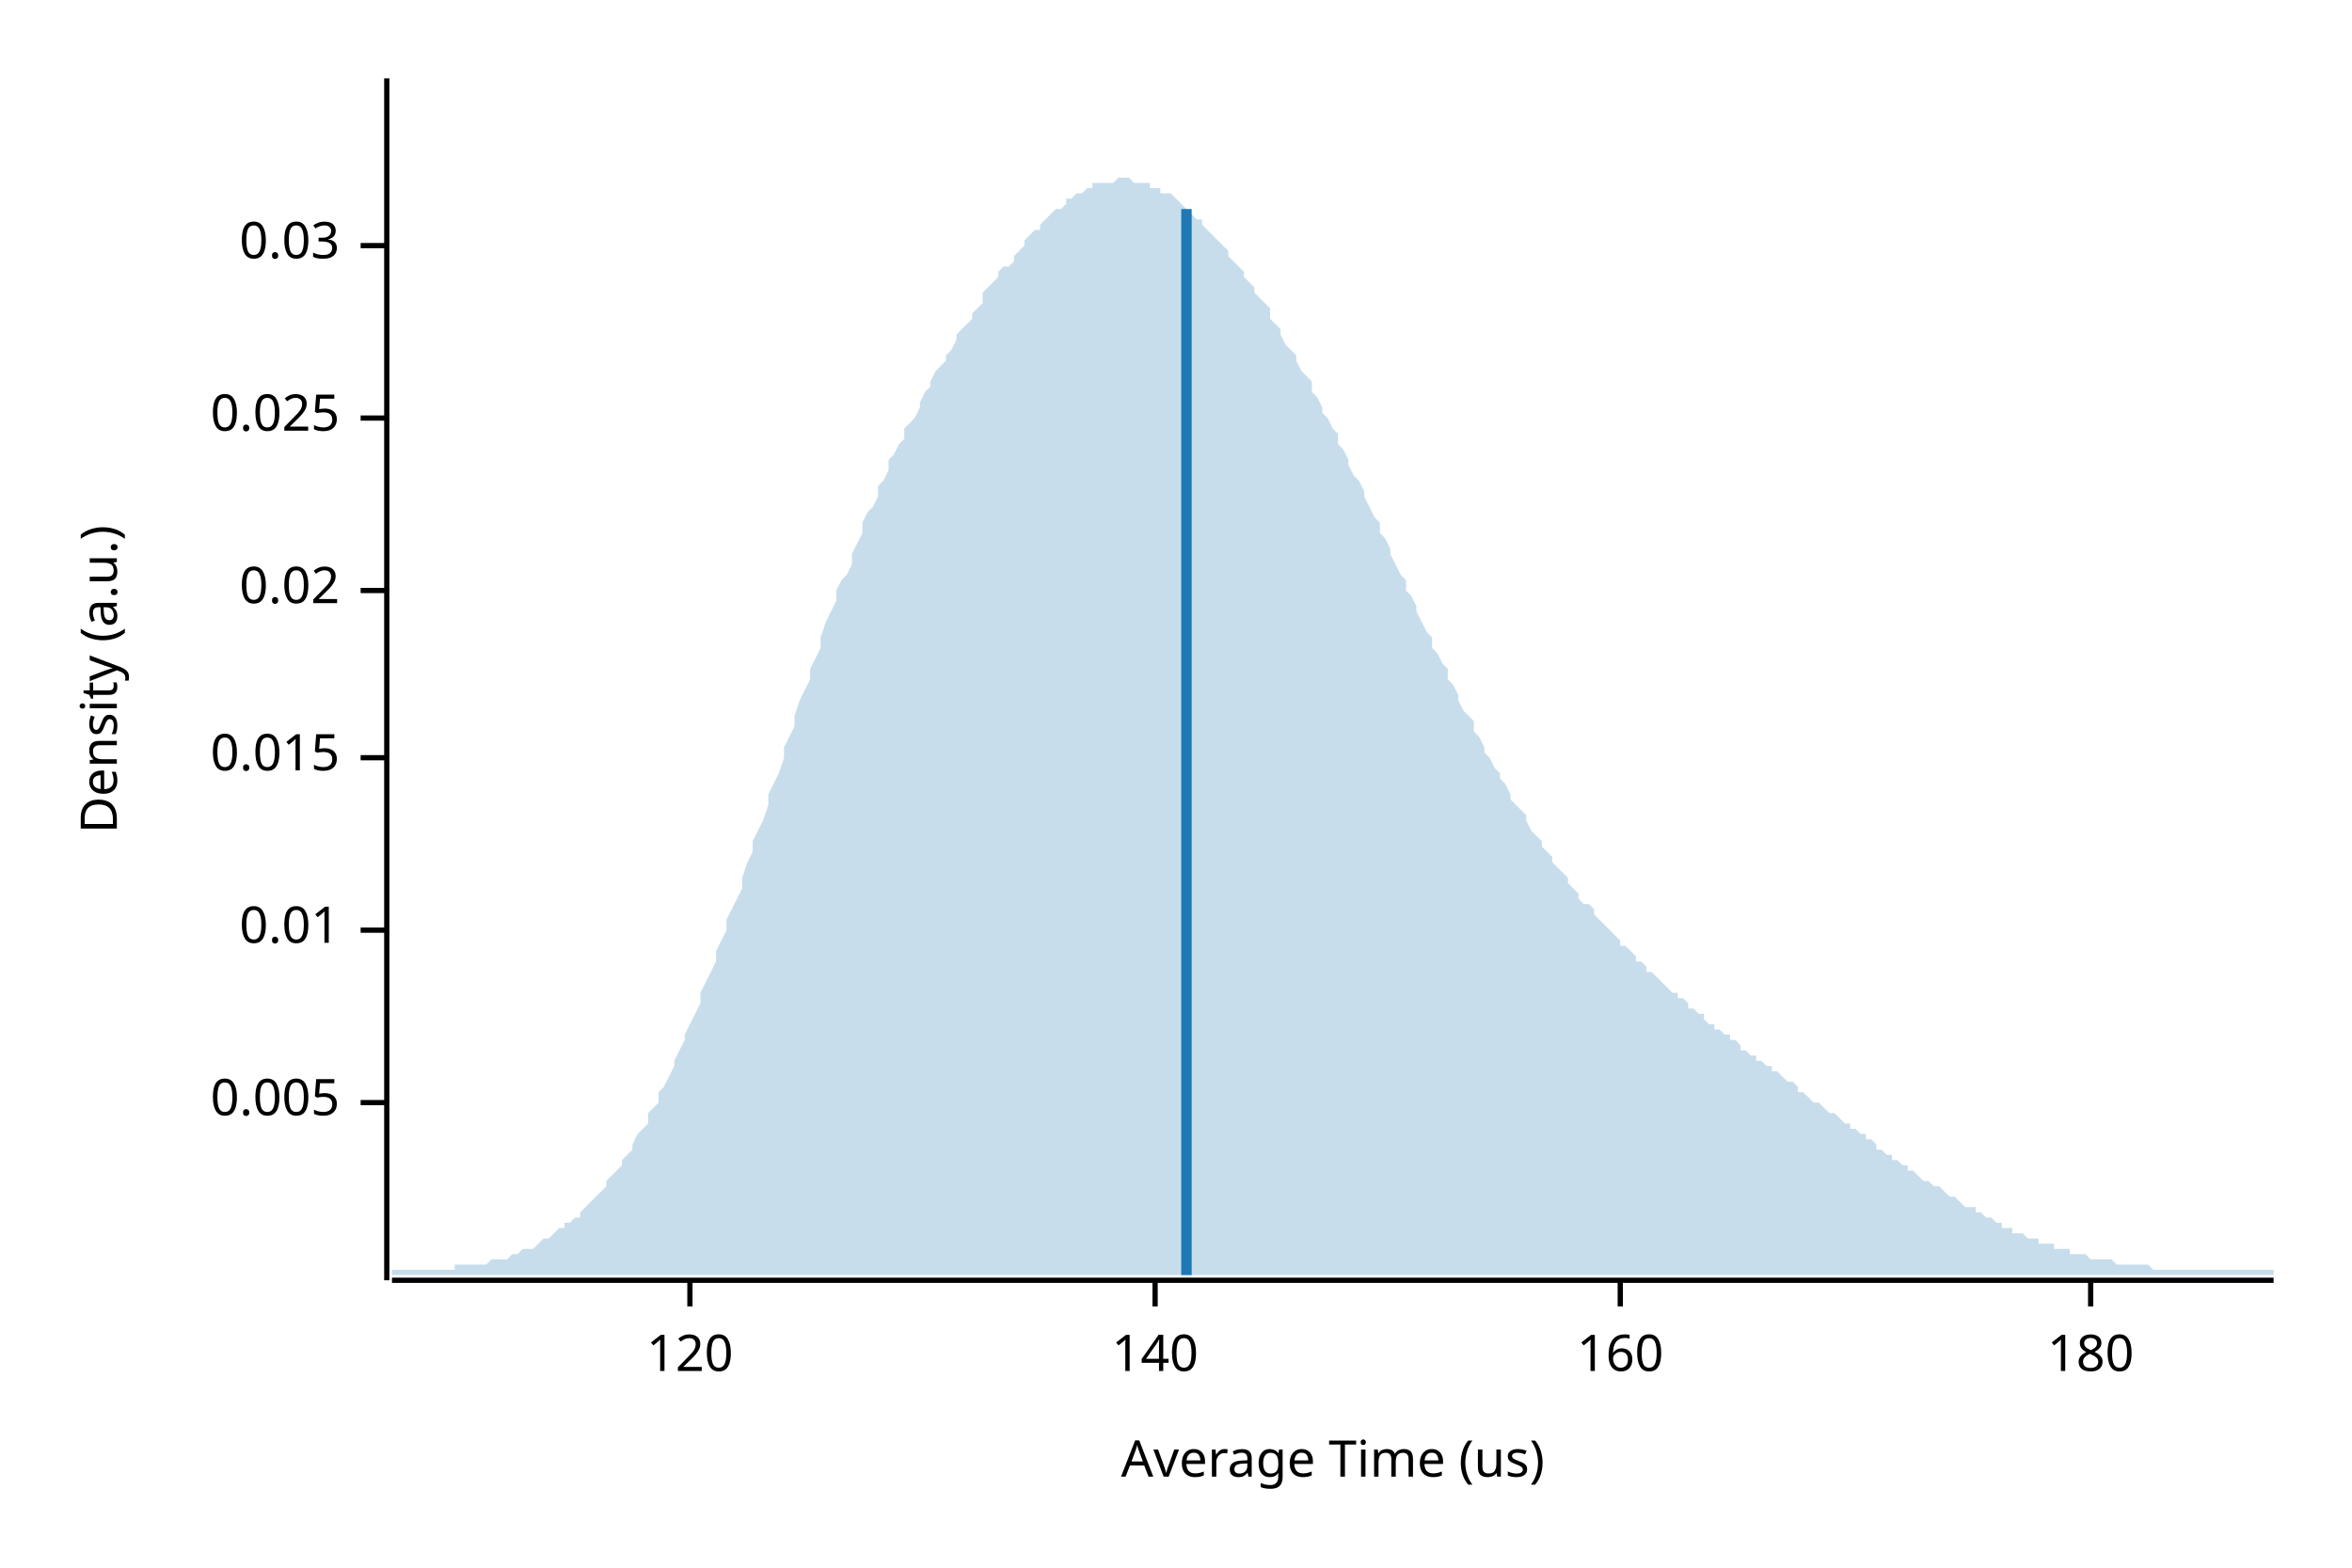
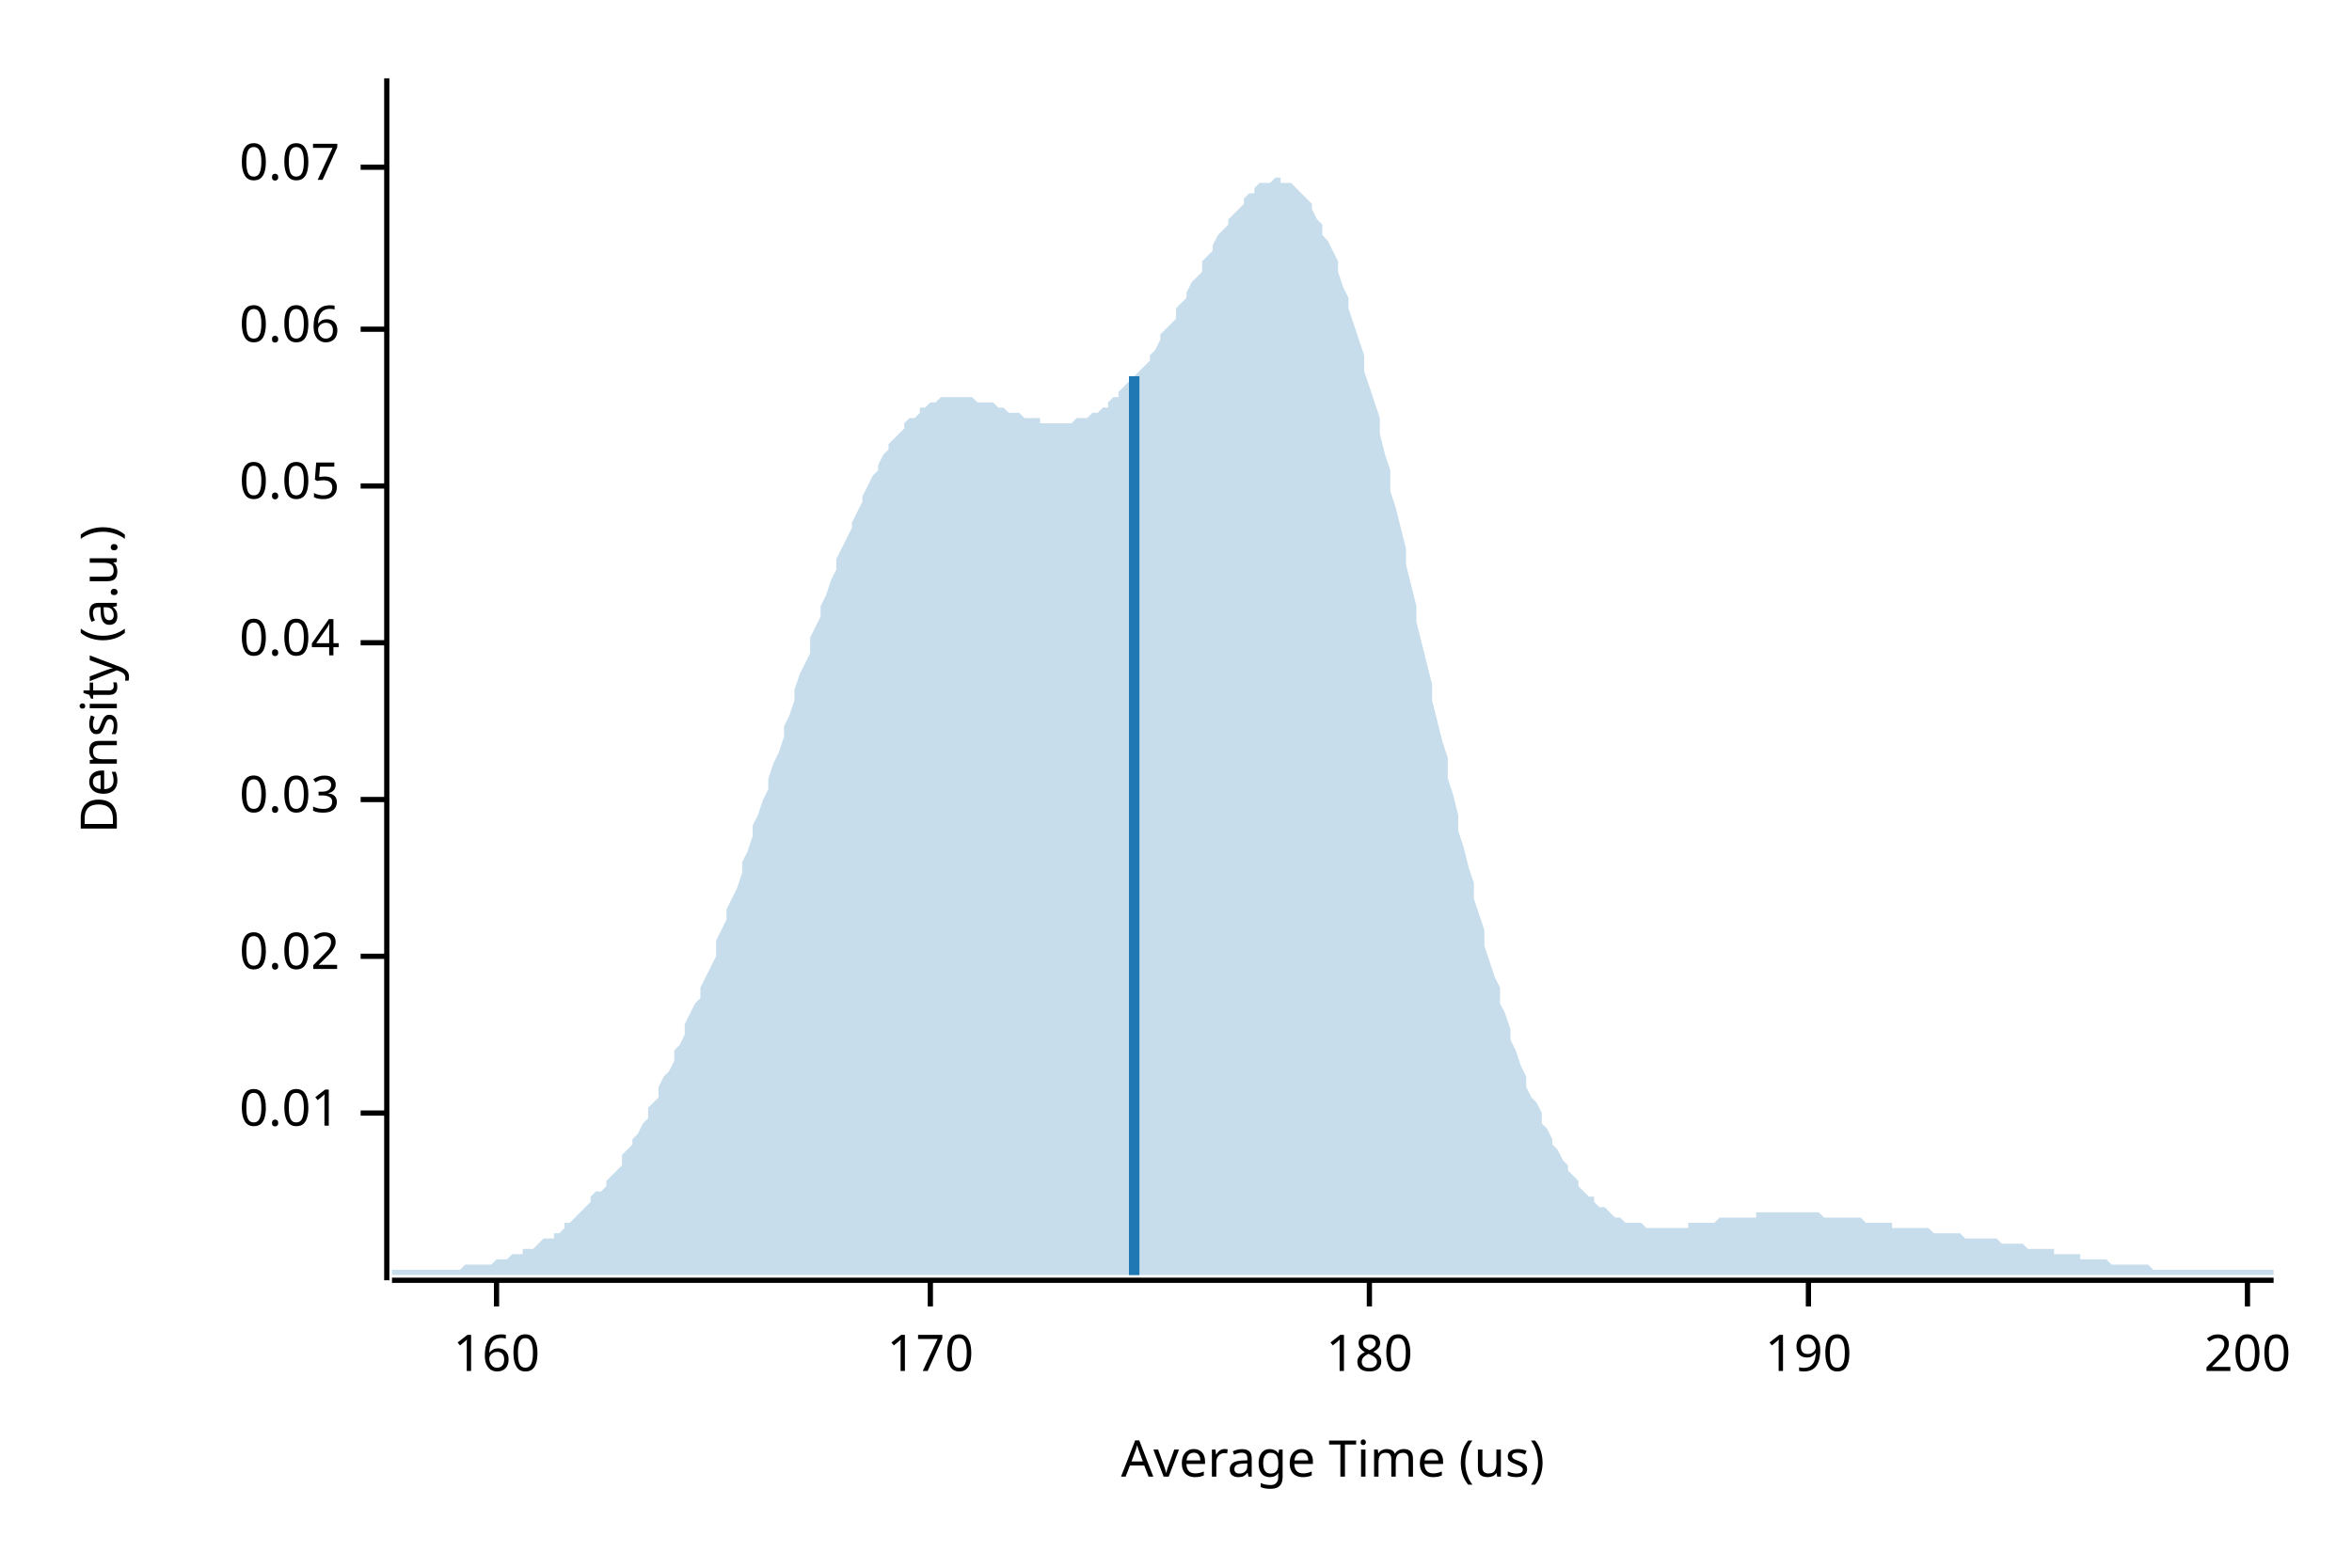
<svg xmlns="http://www.w3.org/2000/svg" width="450" height="300" viewBox="0 0 450 300">
  <text x="15" y="130" dy="0.76em" text-anchor="middle" font-family="sans-serif" font-size="9.677" opacity="1" fill="#000000" transform="rotate(270, 15, 130)">
Density (a.u.)
</text>
  <text x="255" y="285" dy="-0.5ex" text-anchor="middle" font-family="sans-serif" font-size="9.677" opacity="1" fill="#000000">
Average Time (us)
</text>
  <polyline fill="none" opacity="1" stroke="#000000" stroke-width="1" points="74,15 74,245 " />
-   <text x="65" y="211" dy="0.5ex" text-anchor="end" font-family="sans-serif" font-size="9.677" opacity="1" fill="#000000">
- 0.005
- </text>
-   <polyline fill="none" opacity="1" stroke="#000000" stroke-width="1" points="69,211 74,211 " />
-   <text x="65" y="178" dy="0.5ex" text-anchor="end" font-family="sans-serif" font-size="9.677" opacity="1" fill="#000000">
+   <text x="65" y="213" dy="0.5ex" text-anchor="end" font-family="sans-serif" font-size="9.677" opacity="1" fill="#000000">
0.01
</text>
-   <polyline fill="none" opacity="1" stroke="#000000" stroke-width="1" points="69,178 74,178 " />
-   <text x="65" y="145" dy="0.5ex" text-anchor="end" font-family="sans-serif" font-size="9.677" opacity="1" fill="#000000">
- 0.015
- </text>
-   <polyline fill="none" opacity="1" stroke="#000000" stroke-width="1" points="69,145 74,145 " />
-   <text x="65" y="113" dy="0.5ex" text-anchor="end" font-family="sans-serif" font-size="9.677" opacity="1" fill="#000000">
+   <polyline fill="none" opacity="1" stroke="#000000" stroke-width="1" points="69,213 74,213 " />
+   <text x="65" y="183" dy="0.5ex" text-anchor="end" font-family="sans-serif" font-size="9.677" opacity="1" fill="#000000">
0.02
</text>
-   <polyline fill="none" opacity="1" stroke="#000000" stroke-width="1" points="69,113 74,113 " />
-   <text x="65" y="80" dy="0.5ex" text-anchor="end" font-family="sans-serif" font-size="9.677" opacity="1" fill="#000000">
- 0.025
- </text>
-   <polyline fill="none" opacity="1" stroke="#000000" stroke-width="1" points="69,80 74,80 " />
-   <text x="65" y="47" dy="0.5ex" text-anchor="end" font-family="sans-serif" font-size="9.677" opacity="1" fill="#000000">
+   <polyline fill="none" opacity="1" stroke="#000000" stroke-width="1" points="69,183 74,183 " />
+   <text x="65" y="153" dy="0.5ex" text-anchor="end" font-family="sans-serif" font-size="9.677" opacity="1" fill="#000000">
0.03
</text>
-   <polyline fill="none" opacity="1" stroke="#000000" stroke-width="1" points="69,47 74,47 " />
+   <polyline fill="none" opacity="1" stroke="#000000" stroke-width="1" points="69,153 74,153 " />
+   <text x="65" y="123" dy="0.5ex" text-anchor="end" font-family="sans-serif" font-size="9.677" opacity="1" fill="#000000">
+ 0.04
+ </text>
+   <polyline fill="none" opacity="1" stroke="#000000" stroke-width="1" points="69,123 74,123 " />
+   <text x="65" y="93" dy="0.5ex" text-anchor="end" font-family="sans-serif" font-size="9.677" opacity="1" fill="#000000">
+ 0.05
+ </text>
+   <polyline fill="none" opacity="1" stroke="#000000" stroke-width="1" points="69,93 74,93 " />
+   <text x="65" y="63" dy="0.5ex" text-anchor="end" font-family="sans-serif" font-size="9.677" opacity="1" fill="#000000">
+ 0.06
+ </text>
+   <polyline fill="none" opacity="1" stroke="#000000" stroke-width="1" points="69,63 74,63 " />
+   <text x="65" y="32" dy="0.5ex" text-anchor="end" font-family="sans-serif" font-size="9.677" opacity="1" fill="#000000">
+ 0.07
+ </text>
+   <polyline fill="none" opacity="1" stroke="#000000" stroke-width="1" points="69,32 74,32 " />
  <polyline fill="none" opacity="1" stroke="#000000" stroke-width="1" points="75,245 435,245 " />
-   <text x="132" y="255" dy="0.76em" text-anchor="middle" font-family="sans-serif" font-size="9.677" opacity="1" fill="#000000">
- 120
- </text>
-   <polyline fill="none" opacity="1" stroke="#000000" stroke-width="1" points="132,245 132,250 " />
-   <text x="221" y="255" dy="0.76em" text-anchor="middle" font-family="sans-serif" font-size="9.677" opacity="1" fill="#000000">
- 140
- </text>
-   <polyline fill="none" opacity="1" stroke="#000000" stroke-width="1" points="221,245 221,250 " />
-   <text x="310" y="255" dy="0.76em" text-anchor="middle" font-family="sans-serif" font-size="9.677" opacity="1" fill="#000000">
+   <text x="95" y="255" dy="0.76em" text-anchor="middle" font-family="sans-serif" font-size="9.677" opacity="1" fill="#000000">
160
</text>
-   <polyline fill="none" opacity="1" stroke="#000000" stroke-width="1" points="310,245 310,250 " />
-   <text x="400" y="255" dy="0.76em" text-anchor="middle" font-family="sans-serif" font-size="9.677" opacity="1" fill="#000000">
+   <polyline fill="none" opacity="1" stroke="#000000" stroke-width="1" points="95,245 95,250 " />
+   <text x="178" y="255" dy="0.76em" text-anchor="middle" font-family="sans-serif" font-size="9.677" opacity="1" fill="#000000">
+ 170
+ </text>
+   <polyline fill="none" opacity="1" stroke="#000000" stroke-width="1" points="178,245 178,250 " />
+   <text x="262" y="255" dy="0.76em" text-anchor="middle" font-family="sans-serif" font-size="9.677" opacity="1" fill="#000000">
180
</text>
-   <polyline fill="none" opacity="1" stroke="#000000" stroke-width="1" points="400,245 400,250 " />
-   <polygon opacity="0.25" fill="#1F78B4" points="75,243 75,243 76,243 77,243 77,243 78,243 79,243 80,243 80,243 81,243 82,243 82,243 83,243 84,243 85,243 85,243 86,243 87,243 87,242 88,242 89,242 90,242 90,242 91,242 92,242 93,242 93,242 94,241 95,241 95,241 96,241 97,241 98,240 98,240 99,240 100,239 100,239 101,239 102,239 103,238 103,238 104,237 105,237 106,236 106,236 107,235 108,235 108,234 109,234 110,233 111,233 111,232 112,231 113,230 113,230 114,229 115,228 116,227 116,226 117,225 118,224 119,223 119,222 120,221 121,220 121,219 122,217 123,216 124,215 124,213 125,212 126,211 126,209 127,208 128,206 129,204 129,203 130,201 131,199 131,198 132,196 133,194 134,192 134,190 135,188 136,186 137,184 137,182 138,180 139,178 139,176 140,174 141,172 142,170 142,168 143,165 144,163 144,161 145,159 146,157 147,154 147,152 148,150 149,148 150,145 150,143 151,141 152,139 152,137 153,134 154,132 155,130 155,128 156,126 157,124 157,122 158,119 159,117 160,115 160,113 161,111 162,110 163,108 163,106 164,104 165,102 165,100 166,98 167,97 168,95 168,93 169,92 170,90 170,88 171,87 172,85 173,84 173,82 174,81 175,80 176,78 176,77 177,75 178,74 178,73 179,71 180,70 181,69 181,68 182,67 183,65 183,64 184,63 185,62 186,61 186,60 187,59 188,58 188,56 189,55 190,54 191,53 191,52 192,51 193,51 194,50 194,49 195,48 196,47 196,46 197,45 198,44 199,44 199,43 200,42 201,41 201,41 202,40 203,40 204,39 204,38 205,38 206,37 207,37 207,37 208,36 209,36 209,35 210,35 211,35 212,35 212,35 213,35 214,34 214,34 215,34 216,34 217,35 217,35 218,35 219,35 220,35 220,36 221,36 222,36 222,37 223,37 224,37 225,38 225,38 226,39 227,40 227,40 228,41 229,42 230,42 230,43 231,44 232,45 232,45 233,46 234,47 235,48 235,49 236,50 237,51 238,52 238,53 239,54 240,55 240,56 241,57 242,58 243,59 243,61 244,62 245,63 245,64 246,66 247,67 248,68 248,69 249,71 250,72 251,73 251,75 252,76 253,78 253,79 254,80 255,82 256,83 256,85 257,86 258,88 258,89 259,91 260,92 261,94 261,95 262,97 263,99 264,100 264,102 265,103 266,105 266,106 267,108 268,110 269,111 269,113 270,114 271,116 271,117 272,119 273,121 274,122 274,124 275,125 276,127 277,128 277,130 278,131 279,133 279,134 280,136 281,137 282,138 282,140 283,141 284,143 284,144 285,145 286,147 287,148 287,149 288,150 289,152 289,153 290,154 291,155 292,156 292,157 293,159 294,160 295,161 295,162 296,163 297,164 297,165 298,166 299,167 300,168 300,169 301,170 302,171 302,172 303,173 304,173 305,174 305,175 306,176 307,177 308,178 308,178 309,179 310,180 310,181 311,181 312,182 313,183 313,184 314,184 315,185 315,186 316,186 317,187 318,188 318,188 319,189 320,190 321,190 321,191 322,191 323,192 323,193 324,193 325,194 326,194 326,195 327,196 328,196 328,197 329,197 330,198 331,198 331,199 332,199 333,200 333,201 334,201 335,202 336,202 336,203 337,203 338,204 339,204 339,205 340,205 341,206 341,206 342,207 343,207 344,208 344,209 345,209 346,210 346,210 347,211 348,211 349,212 349,212 350,213 351,213 352,214 352,214 353,215 354,215 354,216 355,216 356,217 357,217 357,218 358,218 359,219 359,220 360,220 361,221 362,221 362,222 363,222 364,223 365,223 365,224 366,224 367,225 367,225 368,226 369,226 370,227 370,227 371,227 372,228 372,228 373,229 374,229 375,230 375,230 376,231 377,231 378,231 378,232 379,232 380,233 380,233 381,233 382,234 383,234 383,235 384,235 385,235 385,236 386,236 387,236 388,237 388,237 389,237 390,237 390,238 391,238 392,238 393,238 393,239 394,239 395,239 396,239 396,240 397,240 398,240 398,240 399,240 400,241 401,241 401,241 402,241 403,241 403,241 404,241 405,242 406,242 406,242 407,242 408,242 409,242 409,242 410,242 411,242 411,242 412,243 413,243 414,243 414,243 415,243 416,243 416,243 417,243 418,243 419,243 419,243 420,243 421,243 422,243 422,243 423,243 424,243 424,243 425,243 426,243 427,243 427,243 428,243 429,243 429,243 430,243 431,243 432,243 432,243 433,243 434,243 435,243 435,244 75,244 " />
-   <polyline fill="none" opacity="1" stroke="#1F78B4" stroke-width="2" points="227,244 227,40 " />
+   <polyline fill="none" opacity="1" stroke="#000000" stroke-width="1" points="262,245 262,250 " />
+   <text x="346" y="255" dy="0.76em" text-anchor="middle" font-family="sans-serif" font-size="9.677" opacity="1" fill="#000000">
+ 190
+ </text>
+   <polyline fill="none" opacity="1" stroke="#000000" stroke-width="1" points="346,245 346,250 " />
+   <text x="430" y="255" dy="0.76em" text-anchor="middle" font-family="sans-serif" font-size="9.677" opacity="1" fill="#000000">
+ 200
+ </text>
+   <polyline fill="none" opacity="1" stroke="#000000" stroke-width="1" points="430,245 430,250 " />
+   <polygon opacity="0.25" fill="#1F78B4" points="75,243 75,243 76,243 77,243 77,243 78,243 79,243 80,243 80,243 81,243 82,243 82,243 83,243 84,243 85,243 85,243 86,243 87,243 87,243 88,243 89,242 90,242 90,242 91,242 92,242 93,242 93,242 94,242 95,241 95,241 96,241 97,241 98,240 98,240 99,240 100,240 100,239 101,239 102,239 103,238 103,238 104,237 105,237 106,237 106,236 107,236 108,235 108,234 109,234 110,233 111,232 111,232 112,231 113,230 113,229 114,228 115,228 116,227 116,226 117,225 118,224 119,223 119,221 120,220 121,219 121,218 122,217 123,215 124,214 124,212 125,211 126,210 126,208 127,206 128,205 129,203 129,201 130,200 131,198 131,196 132,194 133,192 134,191 134,189 135,187 136,185 137,183 137,180 138,178 139,176 139,174 140,172 141,170 142,167 142,165 143,163 144,160 144,158 145,156 146,153 147,151 147,149 148,146 149,144 150,141 150,139 151,137 152,134 152,132 153,129 154,127 155,125 155,122 156,120 157,118 157,116 158,114 159,111 160,109 160,107 161,105 162,103 163,101 163,100 164,98 165,96 165,95 166,93 167,91 168,90 168,89 169,87 170,86 170,85 171,84 172,83 173,82 173,81 174,80 175,80 176,79 176,78 177,78 178,77 178,77 179,77 180,76 181,76 181,76 182,76 183,76 183,76 184,76 185,76 186,76 186,76 187,77 188,77 188,77 189,77 190,77 191,78 191,78 192,78 193,79 194,79 194,79 195,79 196,80 196,80 197,80 198,80 199,80 199,81 200,81 201,81 201,81 202,81 203,81 204,81 204,81 205,81 206,80 207,80 207,80 208,80 209,79 209,79 210,79 211,78 212,78 212,77 213,76 214,76 214,75 215,74 216,73 217,73 217,72 218,71 219,70 220,69 220,68 221,67 222,65 222,64 223,63 224,62 225,61 225,59 226,58 227,57 227,56 228,54 229,53 230,52 230,50 231,49 232,48 232,47 233,45 234,44 235,43 235,42 236,41 237,40 238,39 238,38 239,37 240,37 240,36 241,35 242,35 243,35 243,35 244,34 245,34 245,35 246,35 247,35 248,36 248,36 249,37 250,38 251,39 251,40 252,42 253,43 253,45 254,46 255,48 256,50 256,52 257,55 258,57 258,59 259,62 260,65 261,68 261,71 262,74 263,77 264,80 264,83 265,87 266,90 266,94 267,97 268,101 269,105 269,108 270,112 271,116 271,119 272,123 273,127 274,131 274,134 275,138 276,142 277,145 277,149 278,152 279,156 279,159 280,162 281,166 282,169 282,172 283,175 284,178 284,181 285,184 286,187 287,189 287,192 288,194 289,197 289,199 290,201 291,204 292,206 292,208 293,210 294,211 295,213 295,215 296,216 297,218 297,219 298,220 299,222 300,223 300,224 301,225 302,226 302,227 303,228 304,229 305,229 305,230 306,231 307,231 308,232 308,232 309,233 310,233 310,233 311,234 312,234 313,234 313,234 314,234 315,235 315,235 316,235 317,235 318,235 318,235 319,235 320,235 321,235 321,235 322,235 323,235 323,234 324,234 325,234 326,234 326,234 327,234 328,234 328,234 329,233 330,233 331,233 331,233 332,233 333,233 333,233 334,233 335,233 336,233 336,232 337,232 338,232 339,232 339,232 340,232 341,232 341,232 342,232 343,232 344,232 344,232 345,232 346,232 346,232 347,232 348,232 349,233 349,233 350,233 351,233 352,233 352,233 353,233 354,233 354,233 355,233 356,233 357,234 357,234 358,234 359,234 359,234 360,234 361,234 362,234 362,235 363,235 364,235 365,235 365,235 366,235 367,235 367,235 368,235 369,235 370,236 370,236 371,236 372,236 372,236 373,236 374,236 375,236 375,236 376,237 377,237 378,237 378,237 379,237 380,237 380,237 381,237 382,237 383,238 383,238 384,238 385,238 385,238 386,238 387,238 388,239 388,239 389,239 390,239 390,239 391,239 392,239 393,239 393,240 394,240 395,240 396,240 396,240 397,240 398,240 398,241 399,241 400,241 401,241 401,241 402,241 403,241 403,241 404,242 405,242 406,242 406,242 407,242 408,242 409,242 409,242 410,242 411,242 411,242 412,243 413,243 414,243 414,243 415,243 416,243 416,243 417,243 418,243 419,243 419,243 420,243 421,243 422,243 422,243 423,243 424,243 424,243 425,243 426,243 427,243 427,243 428,243 429,243 429,243 430,243 431,243 432,243 432,243 433,243 434,243 435,243 435,244 75,244 " />
+   <polyline fill="none" opacity="1" stroke="#1F78B4" stroke-width="2" points="217,244 217,72 " />
</svg>
